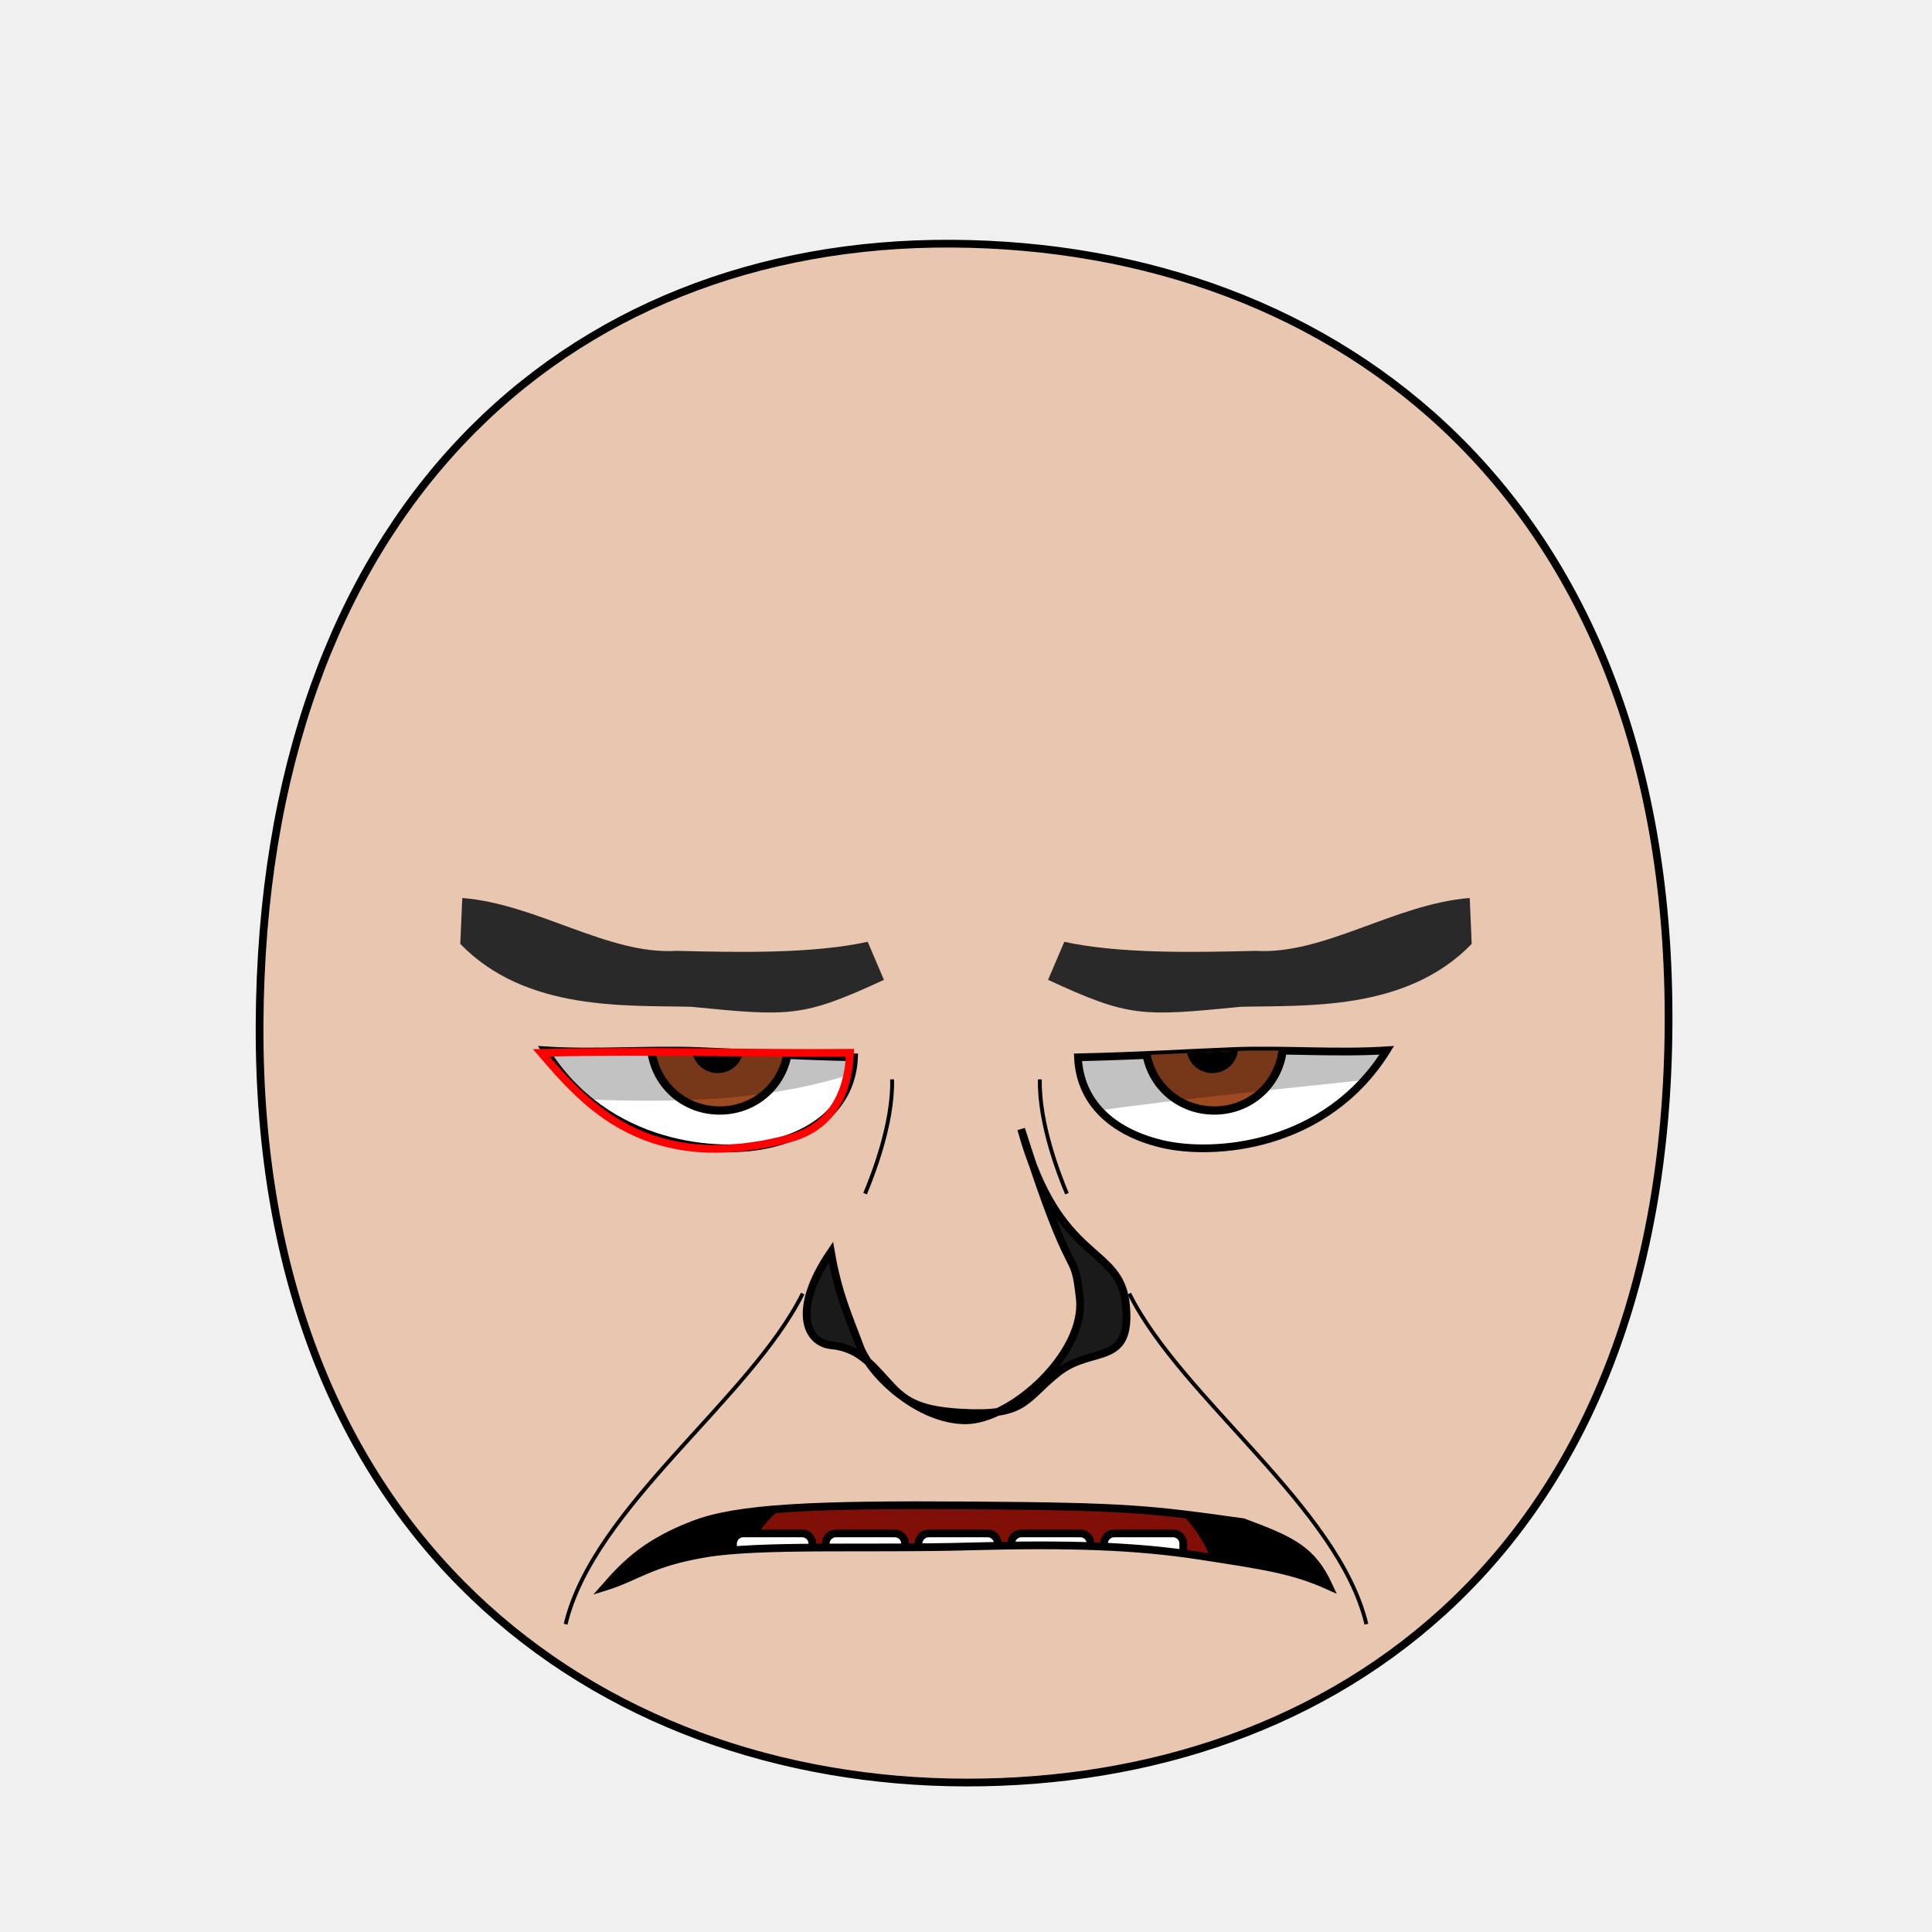
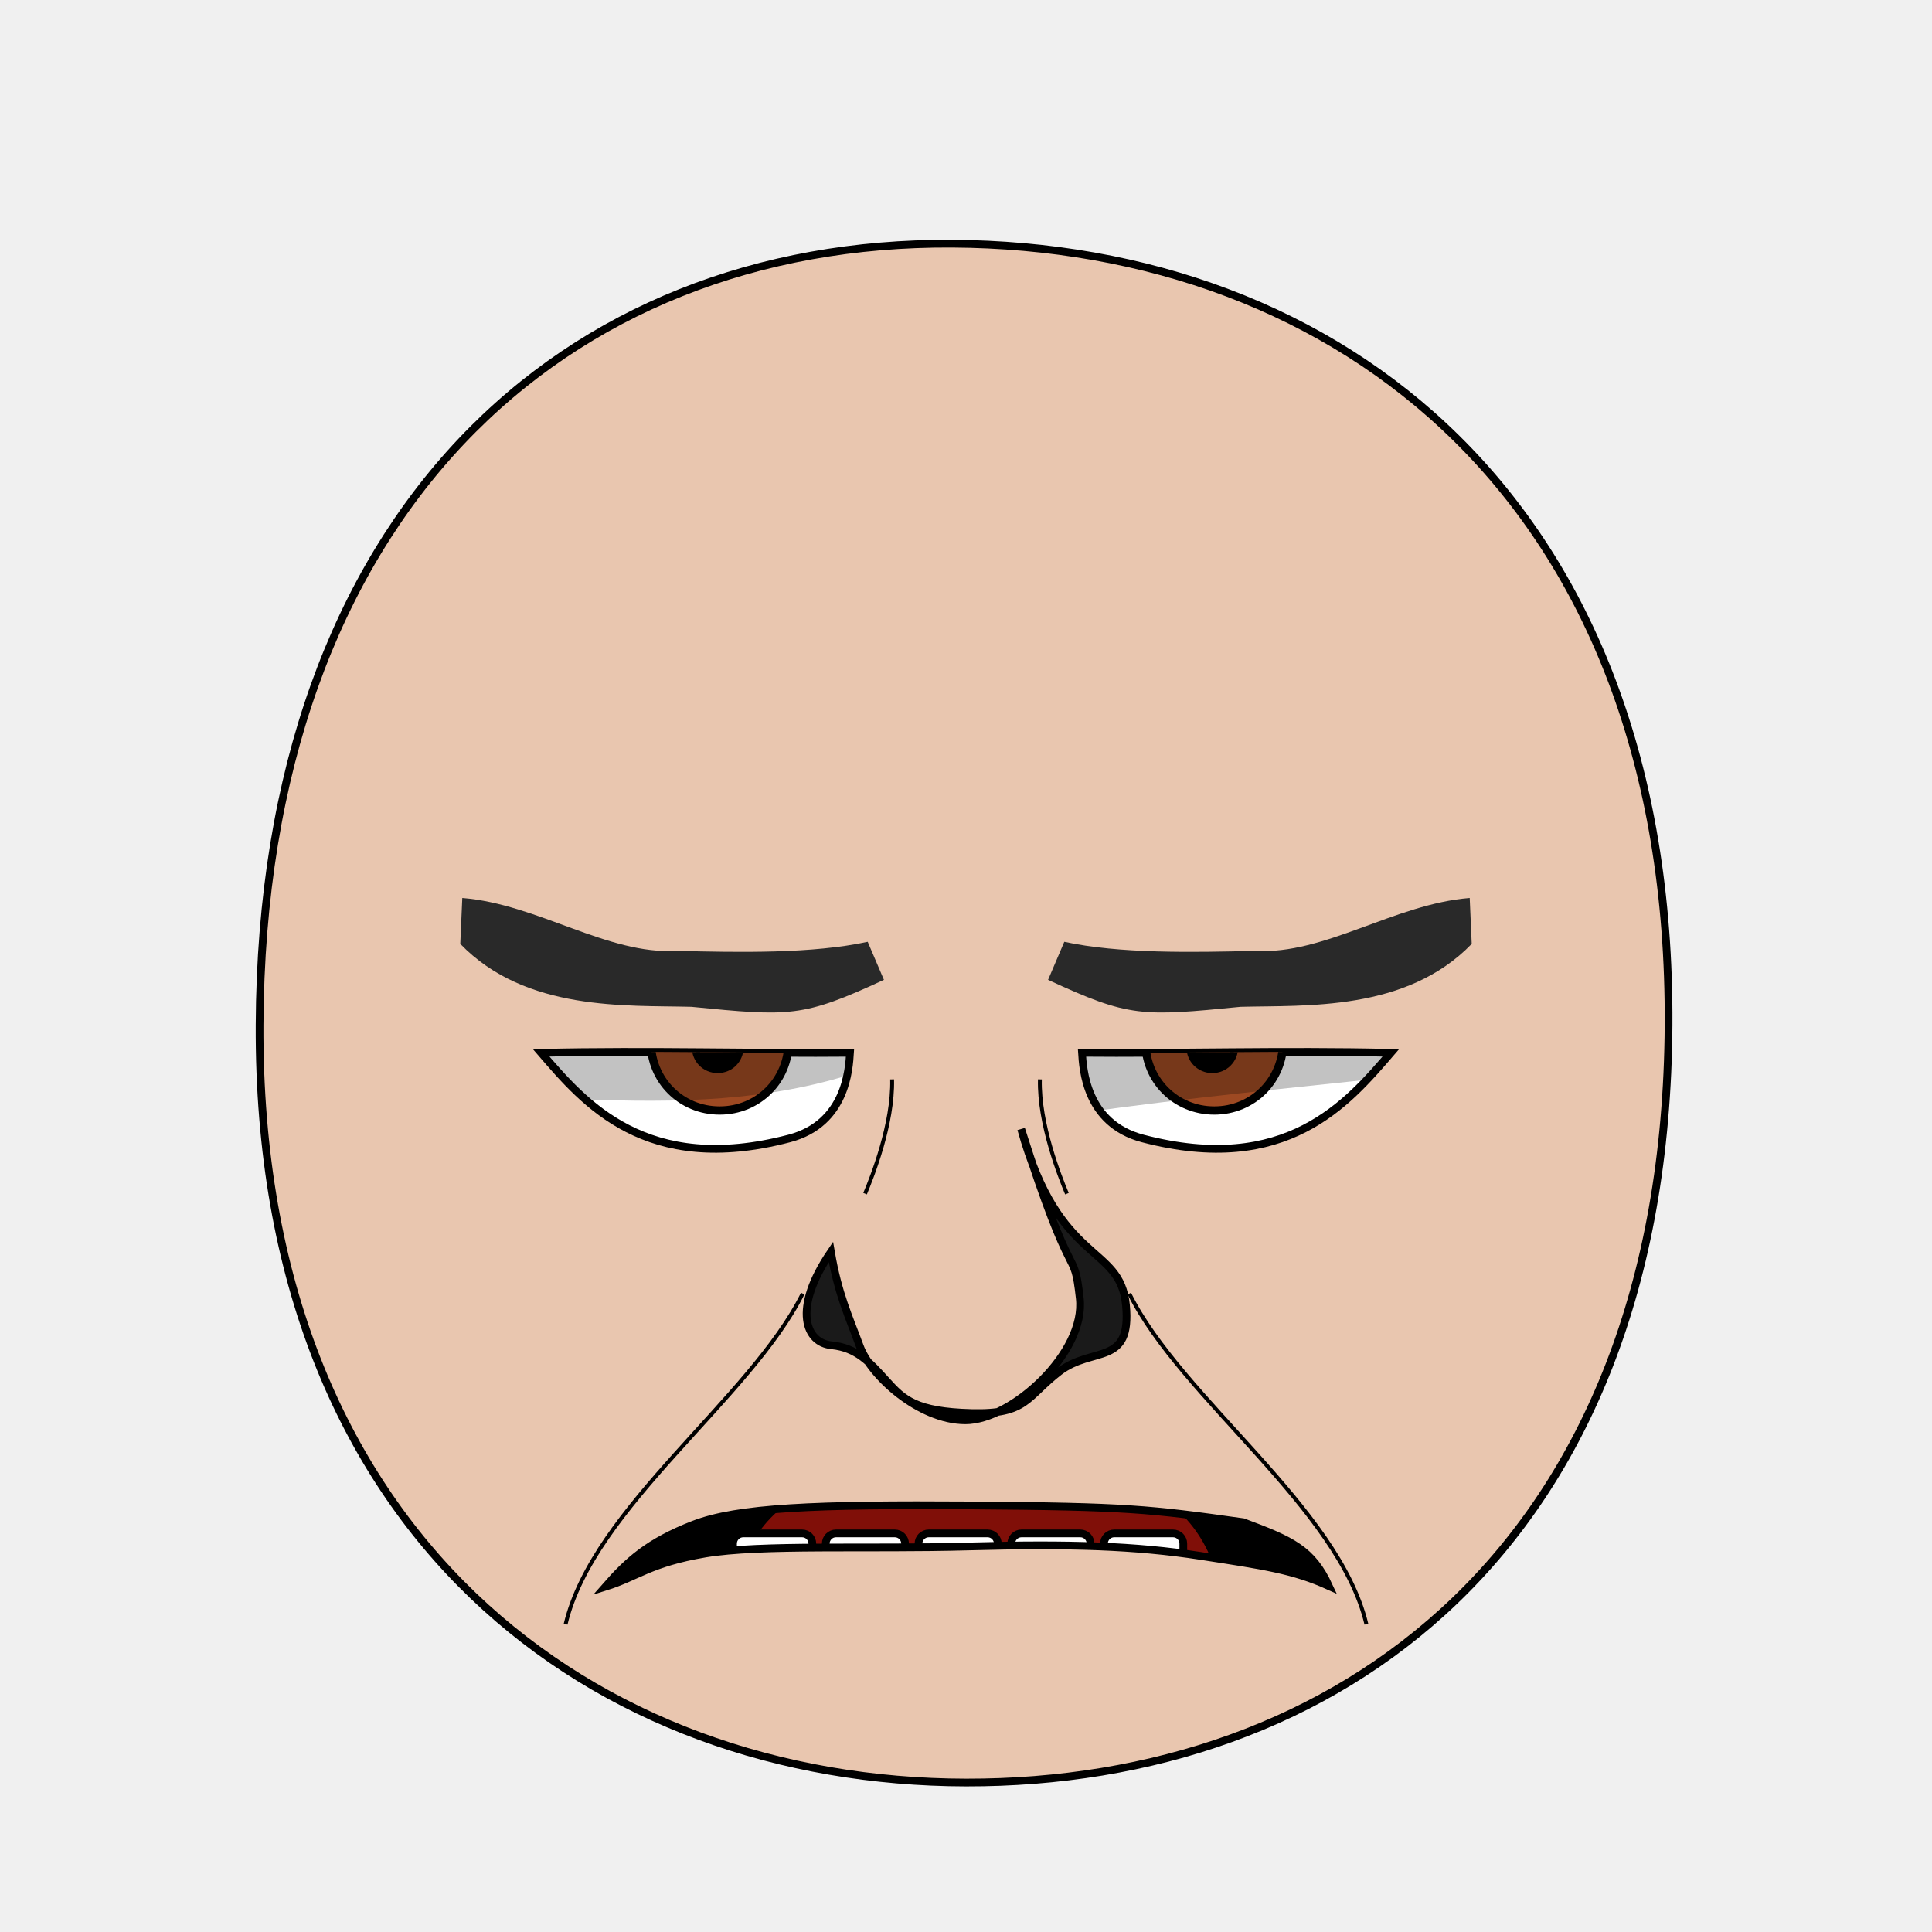
- <svg xmlns="http://www.w3.org/2000/svg" xmlns:xlink="http://www.w3.org/1999/xlink" viewBox="0 0 250 250" id="emoticon-front-view" height="100%" width="100%" version="1.1">
+ <svg xmlns="http://www.w3.org/2000/svg" xmlns:xlink="http://www.w3.org/1999/xlink" version="1.1" width="100%" height="100%" id="emoticon-front-view" viewBox="0 0 250 250">
  <defs id="defs">
    <clipPath id="clipPath-left-eye">
-       <use transform="matrix(1,0,0,1,0,0)" x="0" width="1" xlink:href="#left-eye-outline" height="1" y="0" id="use-left-eye-outline-1">
+       <use transform="matrix(1,0,0,1,0,0)" id="use-left-eye-outline-1" y="0" height="1" xlink:href="#left-eye-outline" width="1" x="0">
</use>
    </clipPath>
    <clipPath id="clipPath-right-eye">
-       <use transform="matrix(-1,0,0,1,250,0)" id="use-left-eye-outline-2" y="0" height="250" xlink:href="#left-eye-outline" width="250" x="0" morph="fixed">
+       <use transform="matrix(-1,0,0,1,250,0)" morph="fixed" x="0" width="250" xlink:href="#left-eye-outline" height="250" y="0" id="use-left-eye-outline-2">
</use>
    </clipPath>
-     <clipPath id="clipPath-mouth" clipPathUnits="userSpaceOnUse">
-       <use transform="matrix(1,0,0,1,0,0)" height="250" y="0" x="0" xlink:href="#mouth-outline" id="use-mouth-outline" width="250">
+     <clipPath clipPathUnits="userSpaceOnUse" id="clipPath-mouth">
+       <use transform="matrix(1,0,0,1,0,0)" width="250" id="use-mouth-outline" xlink:href="#mouth-outline" x="0" y="0" height="250">
</use>
    </clipPath>
  </defs>
  <g id="head">
    <path d="M 124.98,230.66 C 172.77,230.75 215.51,200.57 215.91,132.64 216.3,64.72 173.26,31.81 123.18,31.53 73.1,31.24 33.88,66.28 33.59,132.64 33.3,199.01 77.19,230.57 124.98,230.66 Z" style="fill:#e9c6af;stroke:#000000;stroke-width:1;stroke-opacity:1" id="head-outline">
</path>
  </g>
  <g id="left-eye">
-     <path d="M 110.51,136.82 C 110.27,142.4 106.37,146.4 99.71,148.01 93.05,149.62 78.43,148.59 70.55,135.91 77.01,136.33 83.83,135.76 90.25,136 96.67,136.25 101.75,136.61 110.51,136.82 Z" style="fill:#ffffff;stroke:#000000;stroke-width:1;stroke-miterlimit:4;stroke-opacity:1;stroke-dasharray:none" id="left-eye-outline">
+     <path d="M 109.99,136.23 C 109.86,138.24 109.52,145.39 102.12,147.32 83.57,152.18 75.62,142.73 70.03,136.24 83.92,135.91 98.56,136.35 109.99,136.23 Z" style="fill:#ffffff;stroke:#000000;stroke-width:1;stroke-miterlimit:4;stroke-opacity:1;stroke-dasharray:none" id="left-eye-outline">
</path>
-     <g clip-path="url(#clipPath-left-eye)" id="left-eyeball">
+     <g id="left-eyeball" clip-path="url(#clipPath-left-eye)">
      <g id="left-lens">
-         <path d="M 1,0.5 C 1,0.78 0.78,1 0.5,1 0.22,1 0,0.78 0,0.5 0,0.22 0.22,0 0.5,0 0.78,0 1,0.22 1,0.5 z" transform="matrix(17.83,0,0,17.83,84.21,125.87)" style="fill:#9d4922;fill-opacity:1;stroke:#000000;stroke-width:0.06;stroke-miterlimit:4;stroke-opacity:1;stroke-dasharray:none" id="iris" morph="relative">
+         <path d="M 1,0.5 C 1,0.78 0.78,1 0.5,1 0.22,1 0,0.78 0,0.5 0,0.22 0.22,0 0.5,0 0.78,0 1,0.22 1,0.5 z" transform="matrix(17.83,0,0,17.83,84.21,125.87)" style="fill:#9d4922;fill-opacity:1;stroke:#000000;stroke-width:0.06;stroke-miterlimit:4;stroke-opacity:1;stroke-dasharray:none" morph="relative" id="iris">
</path>
-         <path d="M 1,0.5 C 1,0.78 0.78,1 0.5,1 0.22,1 0,0.78 0,0.5 0,0.22 0.22,0 0.5,0 0.78,0 1,0.22 1,0.5 z" transform="matrix(5.72,0,0,5.72,90.01,132.65)" style="fill:#000000;fill-opacity:1;stroke:#000000;stroke-width:0.17;stroke-miterlimit:4;stroke-opacity:1;stroke-dasharray:none" id="pupil" morph="relative">
+         <path d="M 1,0.5 C 1,0.78 0.78,1 0.5,1 0.22,1 0,0.78 0,0.5 0,0.22 0.22,0 0.5,0 0.78,0 1,0.22 1,0.5 z" transform="matrix(5.72,0,0,5.72,90.01,132.65)" style="fill:#000000;fill-opacity:1;stroke:#000000;stroke-width:0.17;stroke-miterlimit:4;stroke-opacity:1;stroke-dasharray:none" morph="relative" id="pupil">
</path>
-         <path d="M 1,0.5 C 1,0.78 0.78,1 0.5,1 0.22,1 0,0.78 0,0.5 0,0.22 0.22,0 0.5,0 0.78,0 1,0.22 1,0.5 z" transform="matrix(1.02,0,0,1.02,88.25,134.23)" style="fill:#ffffff;fill-opacity:1;stroke:none" id="glare" morph="transform-only">
+         <path d="M 1,0.5 C 1,0.78 0.78,1 0.5,1 0.22,1 0,0.78 0,0.5 0,0.22 0.22,0 0.5,0 0.78,0 1,0.22 1,0.5 z" transform="matrix(1.02,0,0,1.02,88.25,134.23)" style="fill:#ffffff;fill-opacity:1;stroke:none" morph="transform-only" id="glare">
</path>
      </g>
-       <path d="M 50,75 125,75 125,132.19 C 102.98,145.74 81.97,142.62 50,140.7 Z" style="opacity:0.24;fill:#000000;stroke:#000000;stroke-width:0px;stroke-linecap:butt;stroke-linejoin:miter;stroke-opacity:1" id="left-lid-shadow-tmp">
+       <path d="M 50,75 125,75 125,132.19 C 102.98,145.74 81.97,142.62 50,140.7 Z" style="opacity:0.24;fill:#000000;stroke:#000000;stroke-width:0px;stroke-linecap:butt;stroke-linejoin:miter;stroke-opacity:1" id="left-lid-shadow">
</path>
    </g>
-     <path d="M 109.99,136.23 C 109.86,138.24 109.52,145.39 102.12,147.32 83.57,152.18 75.62,142.73 70.03,136.24 83.92,135.91 98.56,136.35 109.99,136.23 Z" style="fill:none;stroke:#ff0000;stroke-width:1;stroke-miterlimit:4;stroke-opacity:1;stroke-dasharray:none" id="left-eye-outline-tmp">
- </path>
  </g>
  <g id="right-eye">
-     <use transform="matrix(-1,0,0,1,250,0)" id="right-eye-outline" y="0" height="250" xlink:href="#left-eye-outline" width="250" x="0" morph="fixed">
+     <use transform="matrix(-1,0,0,1,250,0)" morph="fixed" x="0" width="250" xlink:href="#left-eye-outline" height="250" y="0" id="right-eye-outline">
</use>
-     <g clip-path="url(#clipPath-right-eye)" id="right-eyeball">
-       <use transform="matrix(1,0,0,1,64,0)" id="right-lens" y="0" height="1" xlink:href="#left-lens" width="1" x="0" morph="fixed">
+     <g id="right-eyeball" clip-path="url(#clipPath-right-eye)">
+       <use transform="matrix(1,0,0,1,64,0)" morph="fixed" x="0" width="1" xlink:href="#left-lens" height="1" y="0" id="right-lens">
</use>
-       <path d="M 125,146.41 125,75 200,75 200,136.84 C 180.93,139.93 151.58,141.5 125,146.41 Z" style="opacity:0.24;fill:#000000;stroke:#000000;stroke-width:0px;stroke-linecap:butt;stroke-linejoin:miter;stroke-miterlimit:4;stroke-opacity:1;stroke-dasharray:none" id="right-lid-shadow-tmp">
+       <path d="M 125,146.41 125,75 200,75 200,136.84 C 180.93,139.93 151.58,141.5 125,146.41 Z" style="opacity:0.24;fill:#000000;stroke:#000000;stroke-width:0px;stroke-linecap:butt;stroke-linejoin:miter;stroke-miterlimit:4;stroke-opacity:1;stroke-dasharray:none" id="right-lid-shadow">
</path>
    </g>
  </g>
  <path d="M 114.38,126.79 C 103.86,131.66 102.27,131.54 89.46,130.28 81.03,130.06 68.04,130.9 59.56,122.14 L 59.82,116.2 C 69.56,116.98 78.65,123.58 87.54,123.04 95.82,123.25 105.19,123.41 112.28,121.87 Z" style="fill:#292929;fill-opacity:1;fill-rule:nonzero;stroke-width:1;stroke-miterlimit:115.78;stroke-opacity:24.5;stroke-dasharray:none" id="left-eye-brow">
</path>
  <g id="nose">
    <path d="M 107.52,162 C 108.46,167.48 109.84,170.35 111.25,174.18 112.64,178 118.92,183.76 124.9,183.79 130.89,183.81 140.55,175.04 139.72,167.97 138.92,160.9 138.92,167.47 132.14,146.1 137.03,163.84 144.97,160.95 145.7,168.9 146.45,176.85 141.4,174.16 137.07,177.48 132.77,180.81 132.88,183.04 125.7,182.85 118.51,182.66 116.92,181.12 114.73,178.7 112.54,176.28 110.9,174.41 107.61,174.08 104.3,173.77 102.43,169.47 107.52,162 Z" style="fill:#1a1a1a;stroke:#000000;stroke-width:1;stroke-miterlimit:4;stroke-dasharray:none" id="nose-outline">
</path>
  </g>
-   <use transform="matrix(-1,0,0,1,250,0)" x="0" width="250" xlink:href="#left-eye-brow" height="250" y="0" id="right-eye-brow">
+   <use transform="matrix(-1,0,0,1,250,0)" id="right-eye-brow" y="0" height="250" xlink:href="#left-eye-brow" width="250" x="0">
</use>
  <g id="mouth">
-     <g id="mouth-interior" clip-path="url(#clipPath-mouth)">
-       <rect style="fill:#000000;fill-opacity:1;stroke:none" x="68.16" width="119.944" id="mouth-background" height="66.556" y="159.934">
+     <g clip-path="url(#clipPath-mouth)" id="mouth-interior">
+       <rect style="fill:#000000;fill-opacity:1;stroke:none" y="159.934" height="66.556" id="mouth-background" width="119.944" x="68.16">
</rect>
      <path d="M 94.84,211.42 C 94.51,191.12 110.73,189.74 126.96,189.07 144.51,188.36 158.42,193.11 158.42,211.42 137.23,211.42 116.04,211.42 94.84,211.42 Z" style="fill:#800f08;fill-opacity:1;stroke:none" id="tongue">
</path>
-       <g transform="matrix(1,0,0,1,0.5,7.32)" morph="fix-children" id="upper-teeth">
-         <rect width="10.356" x="95.524" ry="1.325" transform="matrix(0.991225,0.1321854,0,1,0,0)" rx="1.336" y="158.195" height="15.123" id="tooth-02" style="fill:#ffffff;fill-opacity:1;stroke:#000000;stroke-width:1.004;stroke-opacity:1">
+       <g transform="matrix(1,0,0,1,0.5,7.32)" id="upper-teeth" morph="fix-children">
+         <rect style="fill:#ffffff;fill-opacity:1;stroke:#000000;stroke-width:1.004;stroke-opacity:1" id="tooth-02" height="15.123" y="158.195" rx="1.336" transform="matrix(0.991225,0.1321854,0,1,0,0)" ry="1.325" x="95.524" width="10.356">
</rect>
-         <rect rx="1.325" y="169.934" height="15.123" transform="matrix(0.999781,0.02092668,0,1,0,0)" id="tooth-03" width="10.267" x="106.375" ry="1.325" style="fill:#ffffff;fill-opacity:1;stroke:#000000;stroke-width:1;stroke-opacity:1">
+         <rect style="fill:#ffffff;fill-opacity:1;stroke:#000000;stroke-width:1;stroke-opacity:1" ry="1.325" x="106.375" width="10.267" id="tooth-03" transform="matrix(0.999781,0.02092668,0,1,0,0)" height="15.123" y="169.934" rx="1.325">
</rect>
-         <rect width="10.265" x="118.352" ry="1.325" rx="1.325" y="172.327" height="15.123" id="tooth-04" style="fill:#ffffff;fill-opacity:1;stroke:#000000;stroke-opacity:1">
+         <rect style="fill:#ffffff;fill-opacity:1;stroke:#000000;stroke-opacity:1" id="tooth-04" height="15.123" y="172.327" rx="1.325" ry="1.325" x="118.352" width="10.265">
</rect>
-         <rect rx="1.325" y="174.986" height="15.123" transform="matrix(0.999781,-0.02092669,0,1,0,0)" id="tooth-05" width="10.267" x="130.381" ry="1.325" style="fill:#ffffff;fill-opacity:1;stroke:#000000;stroke-width:1;stroke-opacity:1">
+         <rect style="fill:#ffffff;fill-opacity:1;stroke:#000000;stroke-width:1;stroke-opacity:1" ry="1.325" x="130.381" width="10.267" id="tooth-05" transform="matrix(0.999781,-0.02092669,0,1,0,0)" height="15.123" y="174.986" rx="1.325">
</rect>
-         <rect width="10.394" x="144.054" ry="1.325" transform="matrix(0.9876076,-0.1569434,0,1,0,0)" rx="1.341" y="194.646" height="15.123" id="tooth-06" style="fill:#ffffff;fill-opacity:1;stroke:#000000;stroke-width:1.006;stroke-opacity:1">
+         <rect style="fill:#ffffff;fill-opacity:1;stroke:#000000;stroke-width:1.006;stroke-opacity:1" id="tooth-06" height="15.123" y="194.646" rx="1.341" transform="matrix(0.9876076,-0.1569434,0,1,0,0)" ry="1.325" x="144.054" width="10.394">
</rect>
      </g>
-       <g transform="matrix(1,0,0,1,0.5,26.33)" id="lower-teeth" morph="fix-children">
-         <rect style="fill:#ffffff;fill-opacity:1;stroke:#000000;stroke-opacity:1" ry="1.325" x="94.352" width="10.265" id="tooth-09" height="15.123" y="172.091" rx="1.325">
+       <g transform="matrix(1,0,0,1,0.5,26.33)" morph="fix-children" id="lower-teeth">
+         <rect rx="1.325" y="172.091" height="15.123" id="tooth-09" width="10.265" x="94.352" ry="1.325" style="fill:#ffffff;fill-opacity:1;stroke:#000000;stroke-opacity:1">
</rect>
-         <rect style="fill:#ffffff;fill-opacity:1;stroke:#000000;stroke-opacity:1" id="tooth-10" height="15.123" y="172.091" rx="1.325" ry="1.325" x="106.352" width="10.265">
+         <rect width="10.265" x="106.352" ry="1.325" rx="1.325" y="172.091" height="15.123" id="tooth-10" style="fill:#ffffff;fill-opacity:1;stroke:#000000;stroke-opacity:1">
</rect>
-         <rect style="fill:#ffffff;fill-opacity:1;stroke:#000000;stroke-opacity:1" ry="1.325" x="118.352" width="10.265" id="tooth-11" height="15.123" y="172.091" rx="1.325">
+         <rect rx="1.325" y="172.091" height="15.123" id="tooth-11" width="10.265" x="118.352" ry="1.325" style="fill:#ffffff;fill-opacity:1;stroke:#000000;stroke-opacity:1">
</rect>
-         <rect style="fill:#ffffff;fill-opacity:1;stroke:#000000;stroke-opacity:1" id="tooth-12" height="15.123" y="172.091" rx="1.325" ry="1.325" x="130.352" width="10.265">
+         <rect width="10.265" x="130.352" ry="1.325" rx="1.325" y="172.091" height="15.123" id="tooth-12" style="fill:#ffffff;fill-opacity:1;stroke:#000000;stroke-opacity:1">
</rect>
-         <rect style="fill:#ffffff;fill-opacity:1;stroke:#000000;stroke-opacity:1" ry="1.325" x="142.352" width="10.265" id="tooth-13" height="15.123" y="172.091" rx="1.325">
+         <rect rx="1.325" y="172.091" height="15.123" id="tooth-13" width="10.265" x="142.352" ry="1.325" style="fill:#ffffff;fill-opacity:1;stroke:#000000;stroke-opacity:1">
</rect>
      </g>
    </g>
    <path d="M 171.96,205.23 C 167.34,203.14 163.56,202.6 155.27,201.32 146.97,200.04 138.4,199.75 125.35,200.11 112.36,200.47 98.38,199.82 91.24,201.03 84.11,202.24 82.51,204.02 78.32,205.33 81.27,201.95 83.97,199.52 89.72,197.29 95.47,195.06 105.47,194.66 125.69,194.8 145.9,194.94 148.72,195.27 160.86,196.97 167.18,199.32 169.79,200.52 171.96,205.23 Z" style="fill:none;stroke:#000000;stroke-width:1px;stroke-miterlimit:4;stroke-opacity:1" id="mouth-outline">
</path>
  </g>
  <g id="wrinkles">
    <path d="M 115.44,139.67 C 115.58,145.44 112.85,152.28 111.94,154.46" style="fill:none;stroke:#000000;stroke-width:0.5;stroke-linecap:butt;stroke-linejoin:miter;stroke-miterlimit:4;stroke-opacity:1;stroke-dasharray:none" id="wrinkle-left-brow">
</path>
    <path d="M 73.19,210.17 C 76.79,195.04 97.1,181 103.87,167.39" style="fill:none;stroke:#000000;stroke-width:0.5;stroke-linecap:butt;stroke-linejoin:miter;stroke-miterlimit:4;stroke-opacity:1;stroke-dasharray:none" id="wrinkle-left-cheek">
</path>
-     <use transform="matrix(-1,0,0,1,250,0)" morph="fixed" height="250" y="0" x="0" xlink:href="#wrinkle-left-brow" id="wrinkle-right-brow" width="250">
+     <use transform="matrix(-1,0,0,1,250,0)" width="250" id="wrinkle-right-brow" xlink:href="#wrinkle-left-brow" x="0" y="0" height="250" morph="fixed">
</use>
-     <use transform="matrix(-1,0,0,1,250,0)" morph="fixed" height="250" y="0" x="0" xlink:href="#wrinkle-left-cheek" id="wrinkle-right-cheek" width="250">
+     <use transform="matrix(-1,0,0,1,250,0)" width="250" id="wrinkle-right-cheek" xlink:href="#wrinkle-left-cheek" x="0" y="0" height="250" morph="fixed">
</use>
  </g>
</svg>
